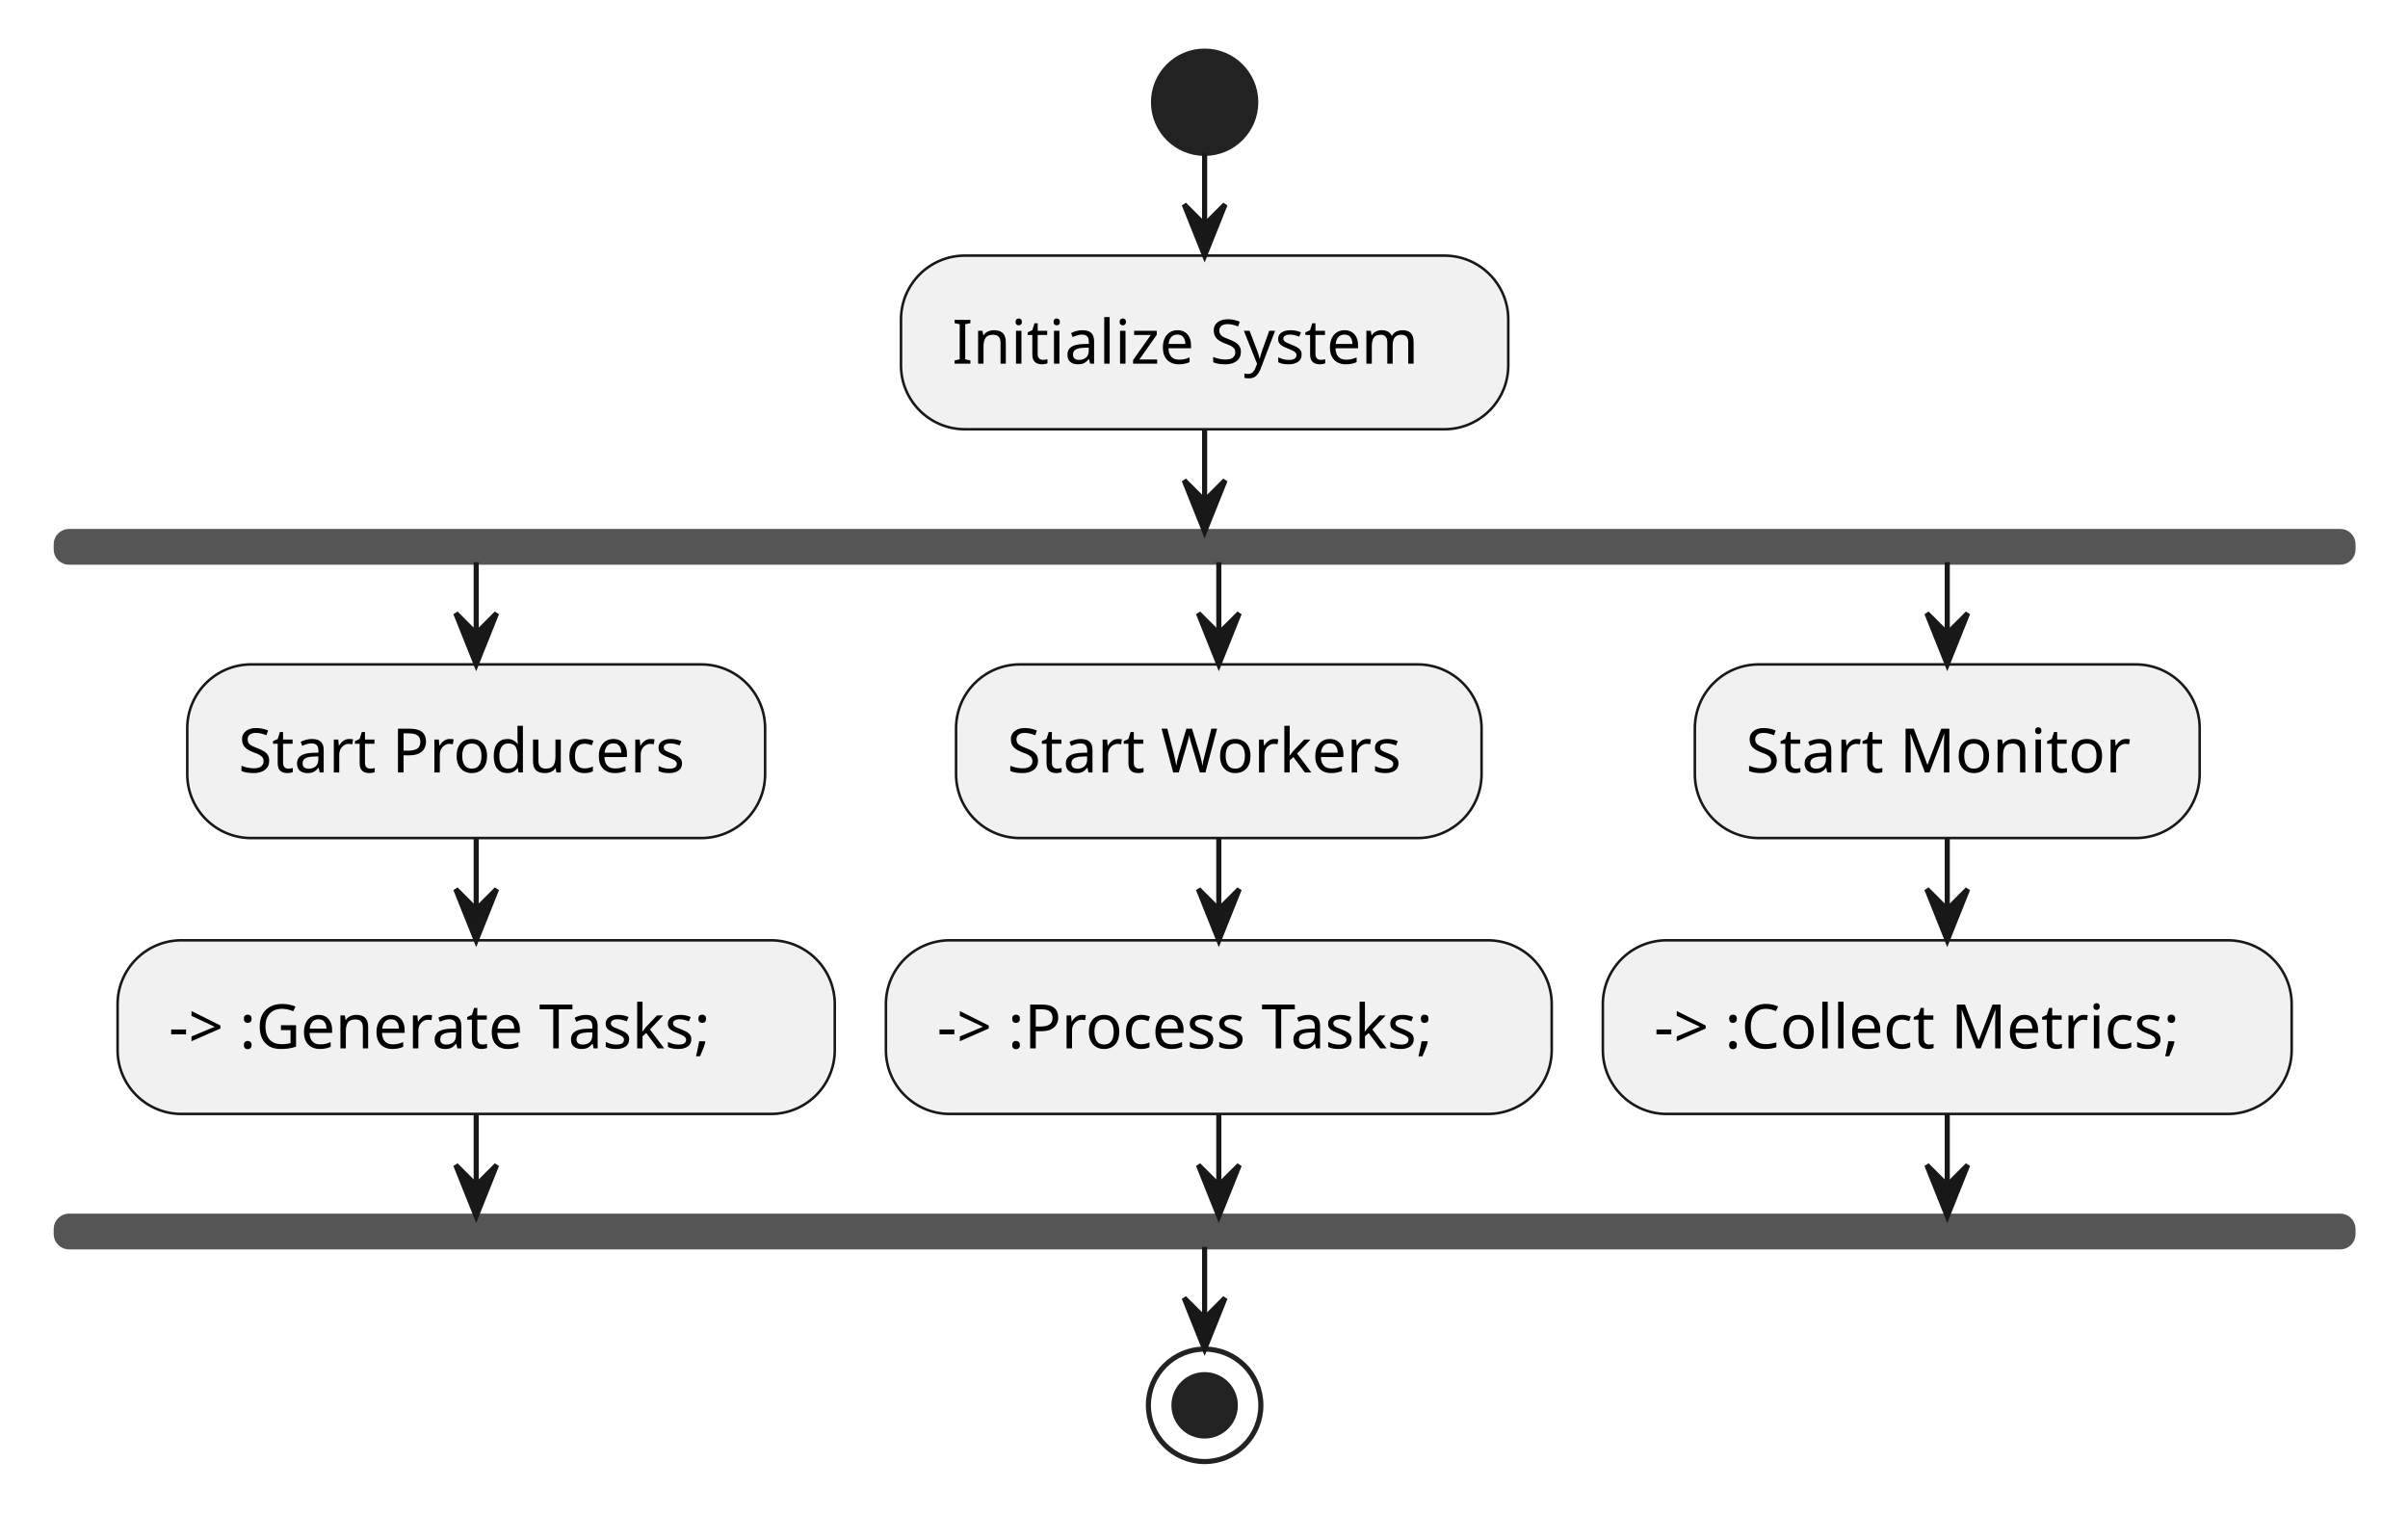
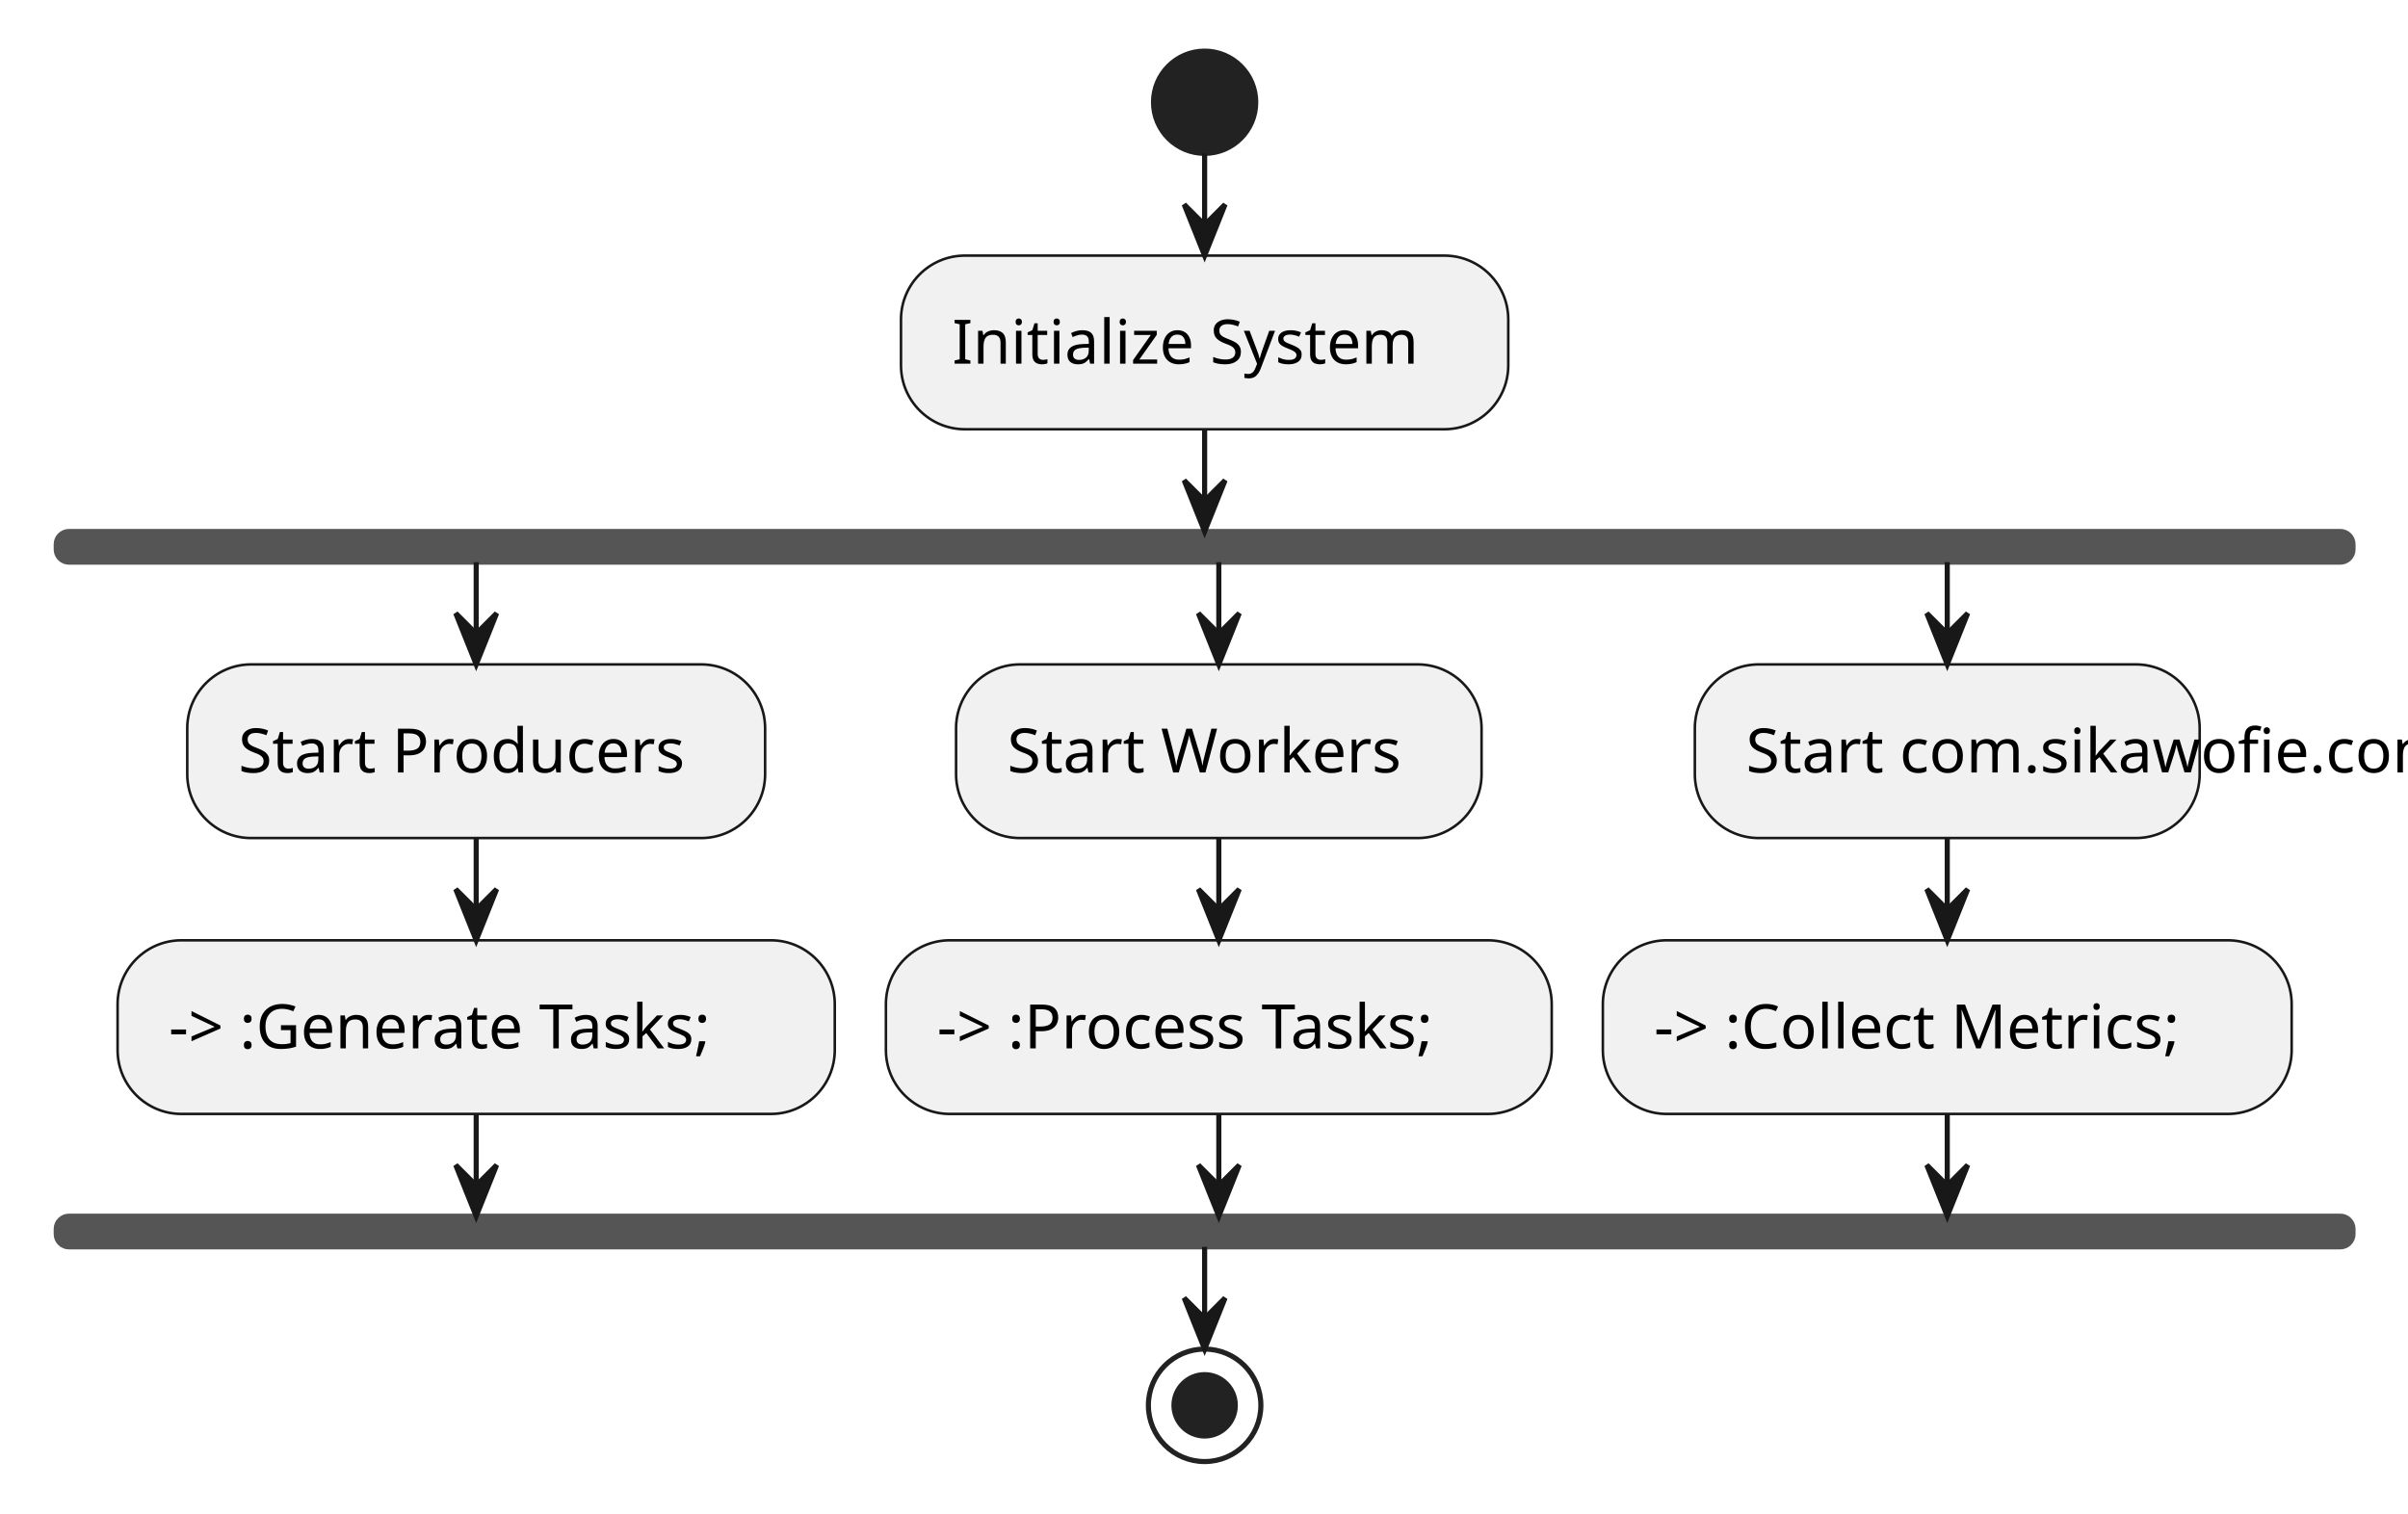
<svg xmlns="http://www.w3.org/2000/svg" contentStyleType="text/css" data-diagram-type="ACTIVITY" height="296px" preserveAspectRatio="none" style="width:471px;height:296px;background:#FFFFFF;" version="1.1" viewBox="0 0 471 296" width="471px" zoomAndPan="magnify">
  <defs />
  <g>
    <ellipse cx="235.623" cy="20" fill="#222222" rx="10" ry="10" style="stroke:#222222;stroke-width:1;" />
    <rect fill="#F1F1F1" height="33.969" rx="12.5" ry="12.5" style="stroke:#181818;stroke-width:0.5;" width="118.783" x="176.231" y="50" />
    <text fill="#000000" font-family="sans-serif" font-size="12" lengthAdjust="spacing" textLength="98.783" x="186.231" y="71.139">Initialize System</text>
    <rect fill="#555555" height="6" rx="2.5" ry="2.5" style="stroke:#555555;stroke-width:1;" width="449.246" x="11" y="103.969" />
    <rect fill="#F1F1F1" height="33.969" rx="12.5" ry="12.5" style="stroke:#181818;stroke-width:0.5;" width="113.029" x="36.626" y="129.969" />
    <text fill="#000000" font-family="sans-serif" font-size="12" lengthAdjust="spacing" textLength="93.029" x="46.626" y="151.107">Start Producers</text>
    <rect fill="#F1F1F1" height="33.969" rx="12.5" ry="12.5" style="stroke:#181818;stroke-width:0.5;" width="140.281" x="23" y="183.938" />
    <text fill="#000000" font-family="sans-serif" font-size="12" lengthAdjust="spacing" textLength="120.281" x="33" y="205.076">-&gt; :Generate Tasks;</text>
    <rect fill="#F1F1F1" height="33.969" rx="12.5" ry="12.5" style="stroke:#181818;stroke-width:0.5;" width="102.787" x="187.004" y="129.969" />
    <text fill="#000000" font-family="sans-serif" font-size="12" lengthAdjust="spacing" textLength="82.787" x="197.004" y="151.107">Start Workers</text>
    <rect fill="#F1F1F1" height="33.969" rx="12.5" ry="12.5" style="stroke:#181818;stroke-width:0.5;" width="130.232" x="173.281" y="183.938" />
    <text fill="#000000" font-family="sans-serif" font-size="12" lengthAdjust="spacing" textLength="110.232" x="183.281" y="205.076">-&gt; :Process Tasks;</text>
    <rect fill="#F1F1F1" height="33.969" rx="12.5" ry="12.5" style="stroke:#181818;stroke-width:0.5;" width="98.744" x="331.508" y="129.969" />
-     <text fill="#000000" font-family="sans-serif" font-size="12" lengthAdjust="spacing" textLength="78.744" x="341.508" y="151.107">Start Monitor</text>
+     <text fill="#000000" font-family="sans-serif" font-size="12" lengthAdjust="spacing" textLength="78.744" x="341.508" y="151.107">Start
+     com.sikawofie.concurqueue.monitor.Monitor</text>
    <rect fill="#F1F1F1" height="33.969" rx="12.5" ry="12.5" style="stroke:#181818;stroke-width:0.5;" width="134.732" x="313.514" y="183.938" />
    <text fill="#000000" font-family="sans-serif" font-size="12" lengthAdjust="spacing" textLength="114.732" x="323.514" y="205.076">-&gt; :Collect Metrics;</text>
    <rect fill="#555555" height="6" rx="2.5" ry="2.5" style="stroke:#555555;stroke-width:1;" width="449.246" x="11" y="237.906" />
    <ellipse cx="235.623" cy="274.906" fill="none" rx="11" ry="11" style="stroke:#222222;stroke-width:1;" />
    <ellipse cx="235.623" cy="274.906" fill="#222222" rx="6" ry="6" style="stroke:#222222;stroke-width:1;" />
    <line style="stroke:#181818;stroke-width:1;" x1="235.623" x2="235.623" y1="30" y2="50" />
    <polygon fill="#181818" points="231.623,40,235.623,50,239.623,40,235.623,44" style="stroke:#181818;stroke-width:1;" />
    <line style="stroke:#181818;stroke-width:1;" x1="93.141" x2="93.141" y1="163.938" y2="183.938" />
    <polygon fill="#181818" points="89.141,173.938,93.141,183.938,97.141,173.938,93.141,177.938" style="stroke:#181818;stroke-width:1;" />
    <line style="stroke:#181818;stroke-width:1;" x1="238.398" x2="238.398" y1="163.938" y2="183.938" />
    <polygon fill="#181818" points="234.398,173.938,238.398,183.938,242.398,173.938,238.398,177.938" style="stroke:#181818;stroke-width:1;" />
    <line style="stroke:#181818;stroke-width:1;" x1="380.88" x2="380.88" y1="163.938" y2="183.938" />
    <polygon fill="#181818" points="376.88,173.938,380.88,183.938,384.88,173.938,380.88,177.938" style="stroke:#181818;stroke-width:1;" />
    <line style="stroke:#181818;stroke-width:1;" x1="93.141" x2="93.141" y1="109.969" y2="129.969" />
    <polygon fill="#181818" points="89.141,119.969,93.141,129.969,97.141,119.969,93.141,123.969" style="stroke:#181818;stroke-width:1;" />
    <line style="stroke:#181818;stroke-width:1;" x1="238.398" x2="238.398" y1="109.969" y2="129.969" />
    <polygon fill="#181818" points="234.398,119.969,238.398,129.969,242.398,119.969,238.398,123.969" style="stroke:#181818;stroke-width:1;" />
    <line style="stroke:#181818;stroke-width:1;" x1="380.88" x2="380.88" y1="109.969" y2="129.969" />
    <polygon fill="#181818" points="376.88,119.969,380.88,129.969,384.88,119.969,380.88,123.969" style="stroke:#181818;stroke-width:1;" />
    <line style="stroke:#181818;stroke-width:1;" x1="93.141" x2="93.141" y1="217.906" y2="237.906" />
    <polygon fill="#181818" points="89.141,227.906,93.141,237.906,97.141,227.906,93.141,231.906" style="stroke:#181818;stroke-width:1;" />
    <line style="stroke:#181818;stroke-width:1;" x1="238.398" x2="238.398" y1="217.906" y2="237.906" />
    <polygon fill="#181818" points="234.398,227.906,238.398,237.906,242.398,227.906,238.398,231.906" style="stroke:#181818;stroke-width:1;" />
    <line style="stroke:#181818;stroke-width:1;" x1="380.88" x2="380.88" y1="217.906" y2="237.906" />
    <polygon fill="#181818" points="376.88,227.906,380.88,237.906,384.88,227.906,380.88,231.906" style="stroke:#181818;stroke-width:1;" />
    <line style="stroke:#181818;stroke-width:1;" x1="235.623" x2="235.623" y1="83.969" y2="103.969" />
    <polygon fill="#181818" points="231.623,93.969,235.623,103.969,239.623,93.969,235.623,97.969" style="stroke:#181818;stroke-width:1;" />
    <line style="stroke:#181818;stroke-width:1;" x1="235.623" x2="235.623" y1="243.906" y2="263.906" />
    <polygon fill="#181818" points="231.623,253.906,235.623,263.906,239.623,253.906,235.623,257.906" style="stroke:#181818;stroke-width:1;" />
  </g>
</svg>
